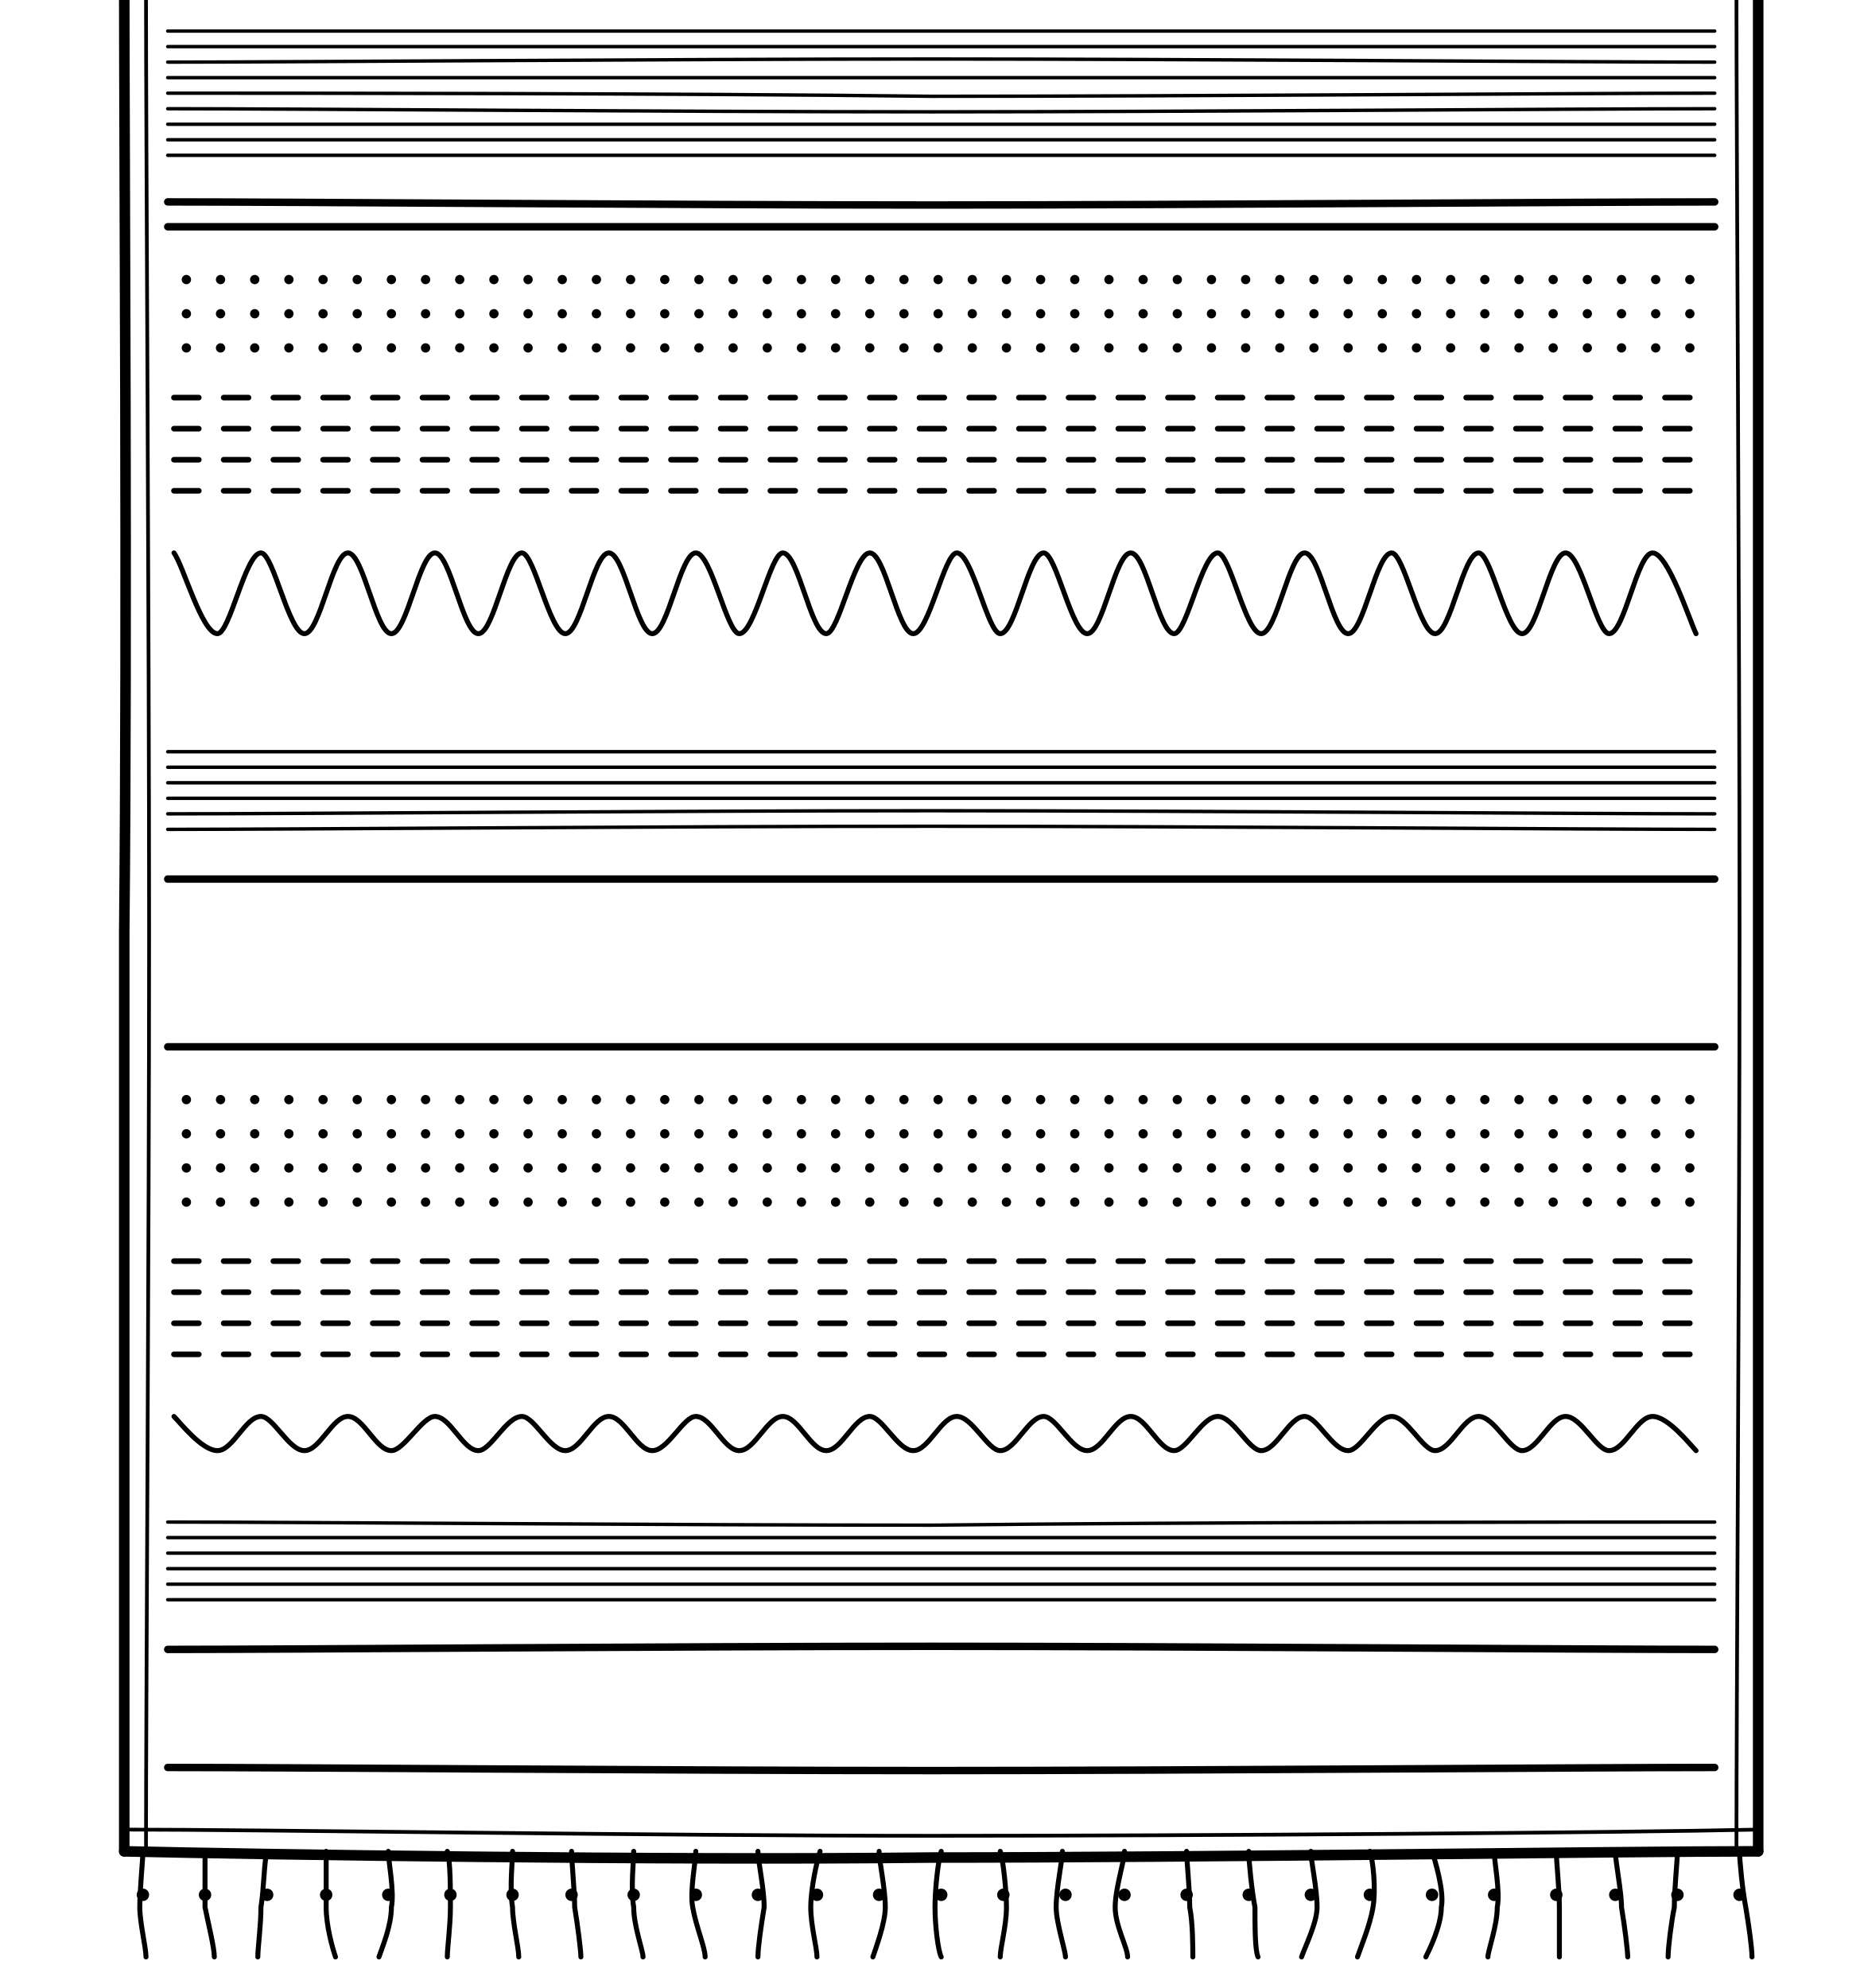
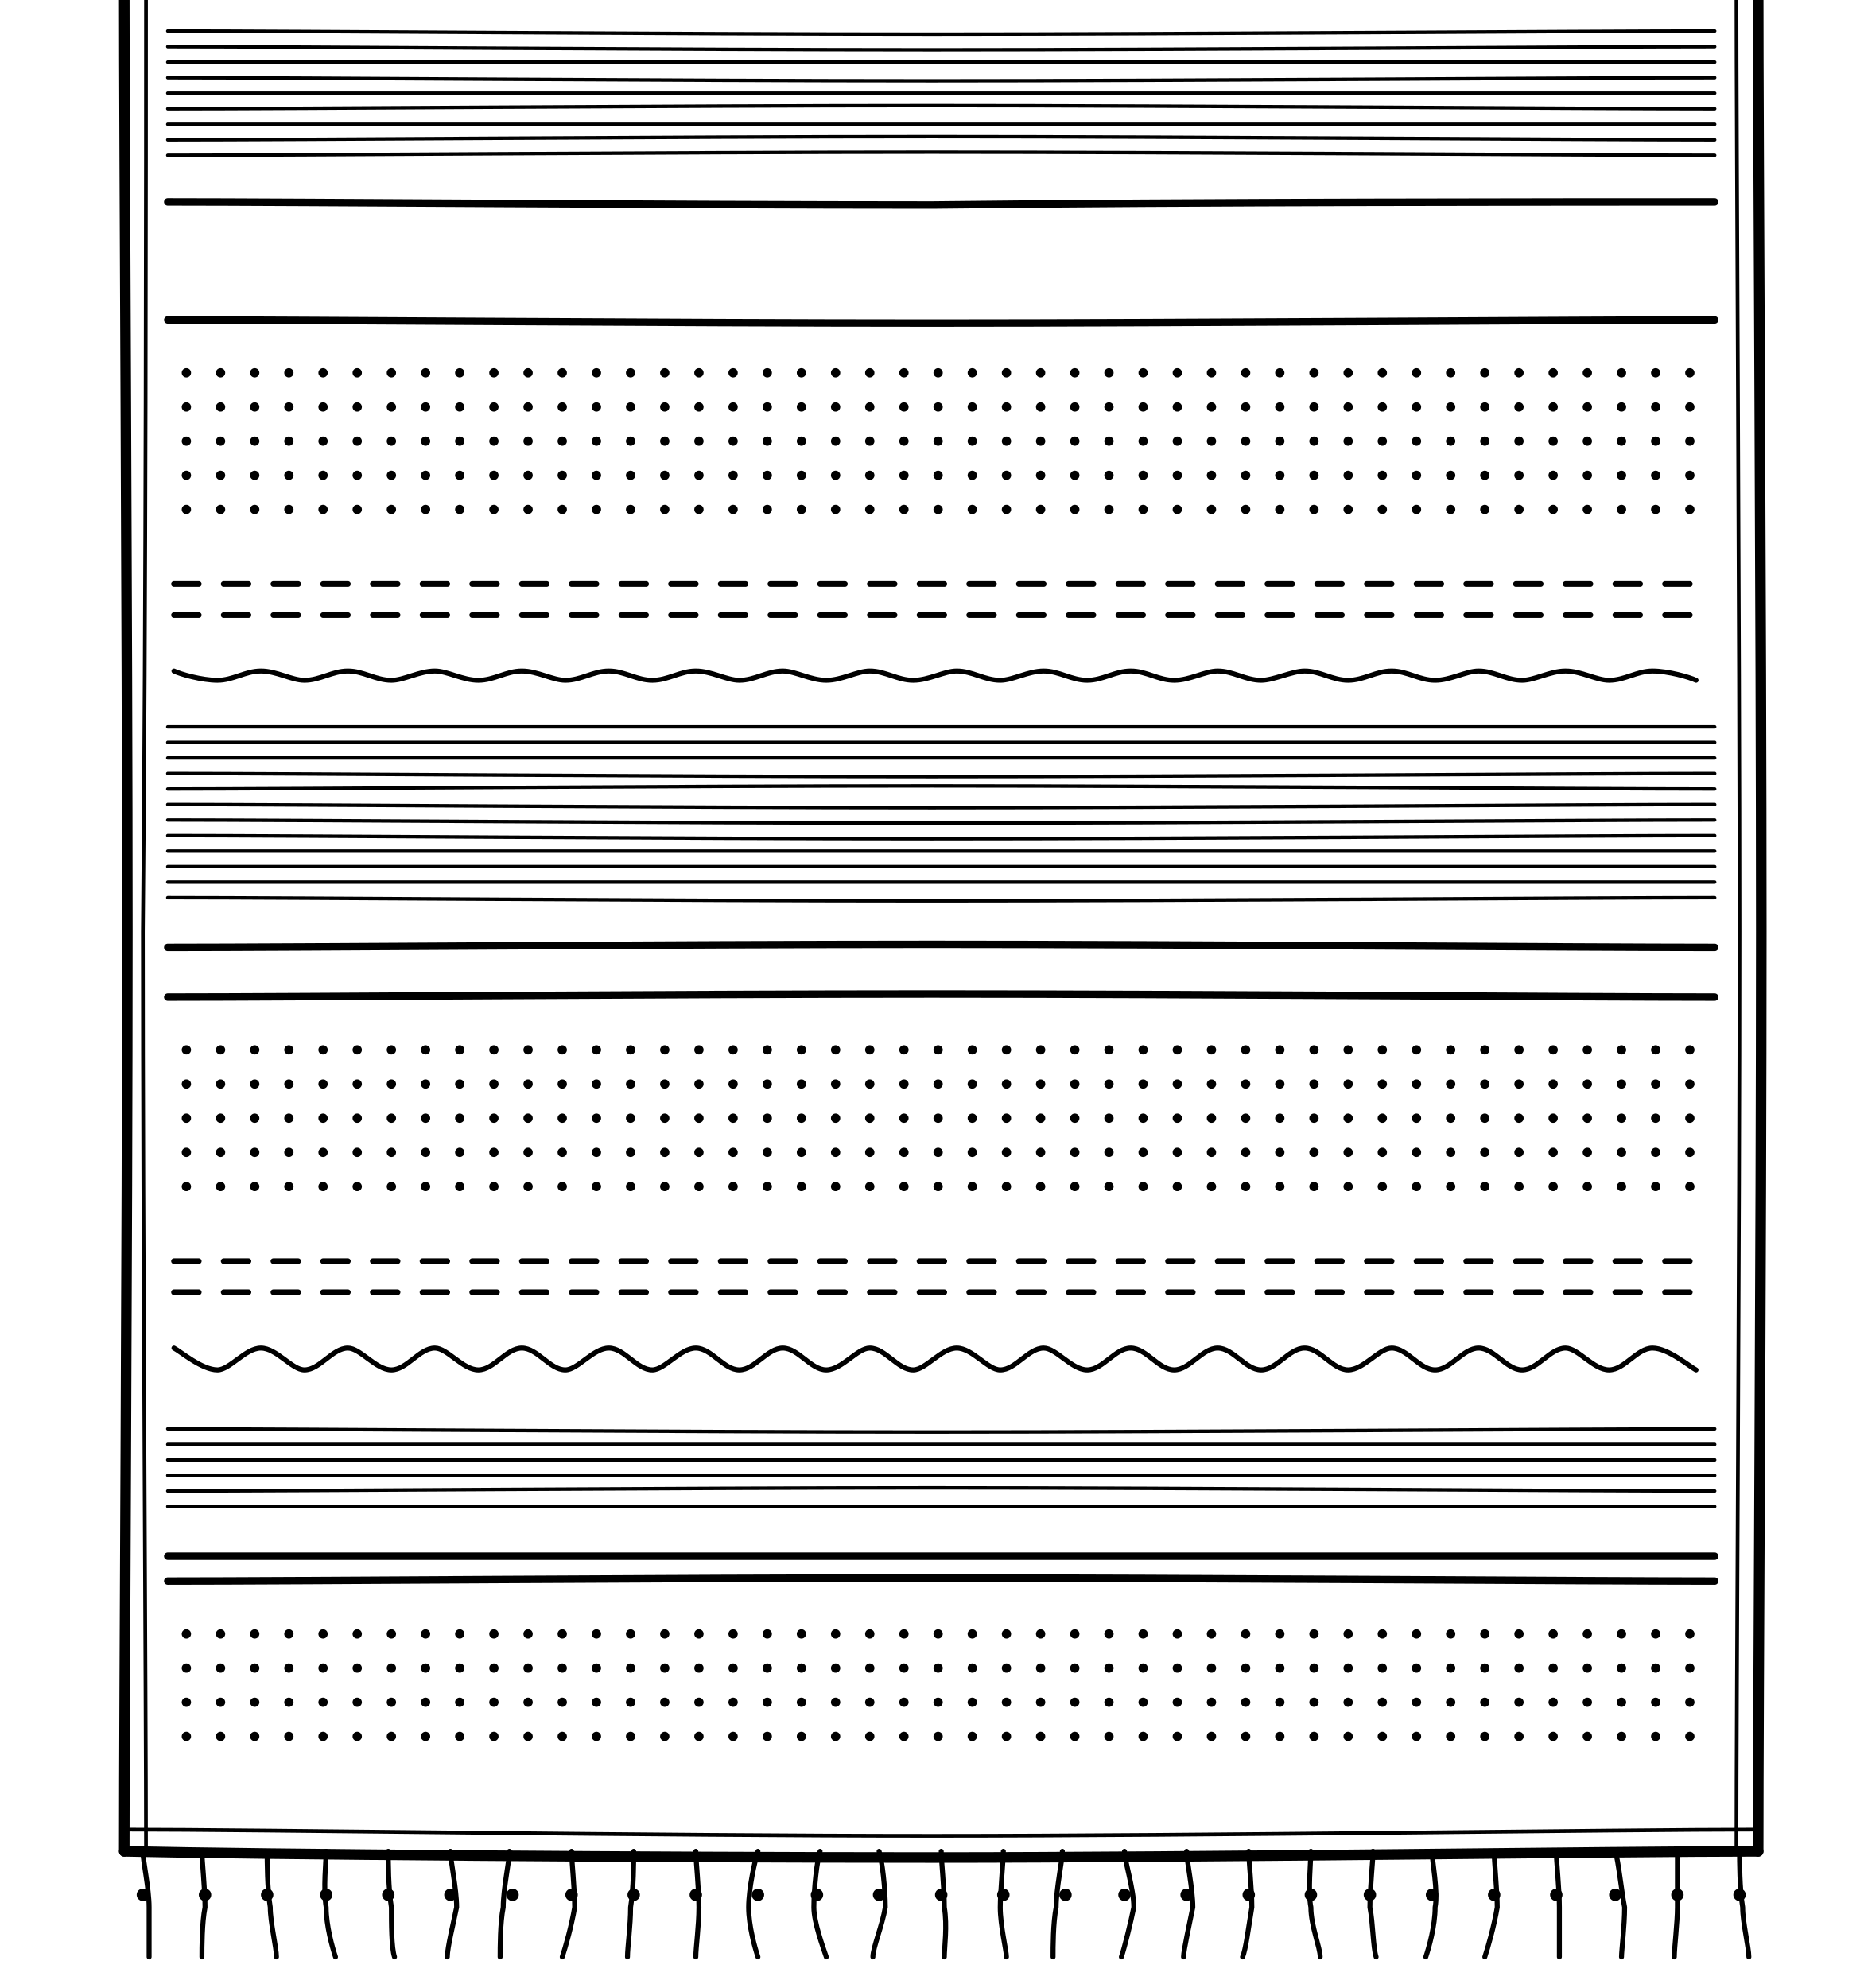
<svg xmlns="http://www.w3.org/2000/svg" viewBox="0 0 600 640" fill="none" stroke="currentColor" stroke-linecap="round" stroke-linejoin="round" aria-hidden="true" focusable="false" preserveAspectRatio="none">
-   <path d="M40 -4C40 47 41 200 40 300C40 400 40 547 40 596" stroke-width="3.4" />
-   <path d="M566 -4C566 47 566 200 566 300C566 401 566 547 566 596" stroke-width="3.4" />
-   <path d="M47 -4C47 46 48 200 48 300C48 400 47 547 47 596" stroke-width="1.2" />
-   <path d="M559 -4C559 47 560 200 560 300C560 400 559 547 559 596" stroke-width="1.2" />
-   <path d="M40 596C83 597 212 599 300 598C387 598 521 596 566 596" stroke-width="3.4" />
-   <path d="M40 589C83 589 212 591 300 591C388 591 522 590 566 589" stroke-width="1.2" />
-   <path d="M54 10C95 10 217 10 300 10C383 10 510 10 552 10" stroke-width="1.1" />
-   <path d="M54 15C95 15 217 15 300 15C383 15 510 15 552 15" stroke-width="1.1" />
-   <path d="M54 20C95 20 217 19 300 19C383 19 510 20 552 20" stroke-width="1.1" />
-   <path d="M54 25C95 25 217 25 300 25C383 25 510 25 552 25" stroke-width="1.1" />
-   <path d="M54 30C95 30 217 30 300 31C383 31 510 30 552 30" stroke-width="1.1" />
-   <path d="M54 35C95 35 217 36 300 36C383 36 510 35 552 35" stroke-width="1.1" />
+   <path d="M40 -4C40 47 41 201 41 300C41 400 40 547 40 596" stroke-width="3.4" />
+   <path d="M566 -4C566 47 567 200 567 300C567 400 566 547 566 596" stroke-width="3.4" />
+   <path d="M47 -4C47 47 47 200 46 300C46 400 47 547 47 596" stroke-width="1.2" />
+   <path d="M559 -4C559 47 560 200 560 300C560 400 559 546 559 596" stroke-width="1.2" />
+   <path d="M40 596C84 597 212 598 300 598C388 598 522 596 566 596" stroke-width="3.4" />
+   <path d="M40 589C83 589 212 591 300 591C388 591 522 589 566 589" stroke-width="1.2" />
+   <path d="M54 10C95 10 217 11 300 11C383 11 510 10 552 10" stroke-width="1.1" />
+   <path d="M54 15C95 15 217 16 300 16C383 16 510 15 552 15" stroke-width="1.1" />
+   <path d="M54 20C95 20 217 20 300 20C383 20 510 20 552 20" stroke-width="1.1" />
+   <path d="M54 25C95 25 217 26 300 26C383 26 510 25 552 25" stroke-width="1.1" />
+   <path d="M54 30C95 30 217 30 300 30C383 30 510 30 552 30" stroke-width="1.1" />
+   <path d="M54 35C95 35 217 34 300 34C383 34 510 35 552 35" stroke-width="1.1" />
  <path d="M54 40C95 40 217 40 300 40C383 40 510 40 552 40" stroke-width="1.1" />
-   <path d="M54 45C95 45 217 45 300 45C383 45 510 45 552 45" stroke-width="1.1" />
-   <path d="M54 50C95 50 217 50 300 50C383 50 510 50 552 50" stroke-width="1.1" />
-   <path d="M54 65C95 65 217 66 300 66C383 66 510 65 552 65" stroke-width="2.4" />
-   <path d="M54 73C95 73 217 73 300 73C383 73 510 73 552 73" stroke-width="2.4" />
-   <path d="M60 90h0M71 90h0M82 90h0M93 90h0M104 90h0M115 90h0M126 90h0M137 90h0M148 90h0M159 90h0M170 90h0M181 90h0M192 90h0M203 90h0M214 90h0M225 90h0M236 90h0M247 90h0M258 90h0M269 90h0M280 90h0M291 90h0M302 90h0M313 90h0M324 90h0M335 90h0M346 90h0M357 90h0M368 90h0M379 90h0M390 90h0M401 90h0M412 90h0M423 90h0M434 90h0M445 90h0M456 90h0M467 90h0M478 90h0M489 90h0M500 90h0M511 90h0M522 90h0M533 90h0M544 90h0" stroke-width="3" />
-   <path d="M60 101h0M71 101h0M82 101h0M93 101h0M104 101h0M115 101h0M126 101h0M137 101h0M148 101h0M159 101h0M170 101h0M181 101h0M192 101h0M203 101h0M214 101h0M225 101h0M236 101h0M247 101h0M258 101h0M269 101h0M280 101h0M291 101h0M302 101h0M313 101h0M324 101h0M335 101h0M346 101h0M357 101h0M368 101h0M379 101h0M390 101h0M401 101h0M412 101h0M423 101h0M434 101h0M445 101h0M456 101h0M467 101h0M478 101h0M489 101h0M500 101h0M511 101h0M522 101h0M533 101h0M544 101h0" stroke-width="3" />
-   <path d="M60 112h0M71 112h0M82 112h0M93 112h0M104 112h0M115 112h0M126 112h0M137 112h0M148 112h0M159 112h0M170 112h0M181 112h0M192 112h0M203 112h0M214 112h0M225 112h0M236 112h0M247 112h0M258 112h0M269 112h0M280 112h0M291 112h0M302 112h0M313 112h0M324 112h0M335 112h0M346 112h0M357 112h0M368 112h0M379 112h0M390 112h0M401 112h0M412 112h0M423 112h0M434 112h0M445 112h0M456 112h0M467 112h0M478 112h0M489 112h0M500 112h0M511 112h0M522 112h0M533 112h0M544 112h0" stroke-width="3" />
-   <path d="M56 128h8M72 128h8M88 128h8M104 128h8M120 128h8M136 128h8M152 128h8M168 128h8M184 128h8M200 128h8M216 128h8M232 128h8M248 128h8M264 128h8M280 128h8M296 128h8M312 128h8M328 128h8M344 128h8M360 128h8M376 128h8M392 128h8M408 128h8M424 128h8M440 128h8M456 128h8M472 128h8M488 128h8M504 128h8M520 128h8M536 128h8" stroke-width="1.8" />
-   <path d="M56 138h8M72 138h8M88 138h8M104 138h8M120 138h8M136 138h8M152 138h8M168 138h8M184 138h8M200 138h8M216 138h8M232 138h8M248 138h8M264 138h8M280 138h8M296 138h8M312 138h8M328 138h8M344 138h8M360 138h8M376 138h8M392 138h8M408 138h8M424 138h8M440 138h8M456 138h8M472 138h8M488 138h8M504 138h8M520 138h8M536 138h8" stroke-width="1.8" />
-   <path d="M56 148h8M72 148h8M88 148h8M104 148h8M120 148h8M136 148h8M152 148h8M168 148h8M184 148h8M200 148h8M216 148h8M232 148h8M248 148h8M264 148h8M280 148h8M296 148h8M312 148h8M328 148h8M344 148h8M360 148h8M376 148h8M392 148h8M408 148h8M424 148h8M440 148h8M456 148h8M472 148h8M488 148h8M504 148h8M520 148h8M536 148h8" stroke-width="1.8" />
-   <path d="M56 158h8M72 158h8M88 158h8M104 158h8M120 158h8M136 158h8M152 158h8M168 158h8M184 158h8M200 158h8M216 158h8M232 158h8M248 158h8M264 158h8M280 158h8M296 158h8M312 158h8M328 158h8M344 158h8M360 158h8M376 158h8M392 158h8M408 158h8M424 158h8M440 158h8M456 158h8M472 158h8M488 158h8M504 158h8M520 158h8M536 158h8" stroke-width="1.8" />
-   <path d="M56 178C59 182 65 204 70 204C74 204 79 178 84 178C88 178 93 204 98 204C103 204 107 178 112 178C117 178 121 204 126 204C131 204 135 178 140 178C145 178 149 204 154 204C159 204 163 178 168 178C172 178 177 204 182 204C187 204 191 178 196 178C201 178 205 204 210 204C215 204 219 178 224 178C229 178 234 204 238 204C243 204 248 178 252 178C257 178 261 204 266 204C270 204 275 178 280 178C285 178 289 204 294 204C299 204 304 178 308 178C313 178 318 204 322 204C327 204 331 178 336 178C340 178 345 204 350 204C355 204 359 178 364 178C369 178 373 204 378 204C382 204 387 178 392 178C396 178 401 204 406 204C411 204 415 178 420 178C425 178 429 204 434 204C439 204 443 178 448 178C452 178 457 204 462 204C467 204 471 178 476 178C480 178 485 204 490 204C495 204 499 178 504 178C509 178 514 204 518 204C523 204 527 178 532 178C537 178 544 200 546 204" stroke-width="1.6" />
-   <path d="M54 242C95 242 217 242 300 242C383 242 510 242 552 242" stroke-width="1.1" />
-   <path d="M54 247C95 247 217 247 300 247C383 247 510 247 552 247" stroke-width="1.1" />
-   <path d="M54 252C95 252 217 252 300 252C383 252 510 252 552 252" stroke-width="1.1" />
-   <path d="M54 257C95 257 217 257 300 257C383 257 510 257 552 257" stroke-width="1.1" />
-   <path d="M54 262C95 262 217 261 300 261C383 261 510 262 552 262" stroke-width="1.1" />
-   <path d="M54 267C95 267 217 266 300 266C383 266 510 267 552 267" stroke-width="1.1" />
-   <path d="M54 283C95 283 217 283 300 283C383 283 510 283 552 283" stroke-width="2.4" />
-   <path d="M54 337C95 337 217 337 300 337C383 337 510 337 552 337" stroke-width="2.4" />
-   <path d="M60 354h0M71 354h0M82 354h0M93 354h0M104 354h0M115 354h0M126 354h0M137 354h0M148 354h0M159 354h0M170 354h0M181 354h0M192 354h0M203 354h0M214 354h0M225 354h0M236 354h0M247 354h0M258 354h0M269 354h0M280 354h0M291 354h0M302 354h0M313 354h0M324 354h0M335 354h0M346 354h0M357 354h0M368 354h0M379 354h0M390 354h0M401 354h0M412 354h0M423 354h0M434 354h0M445 354h0M456 354h0M467 354h0M478 354h0M489 354h0M500 354h0M511 354h0M522 354h0M533 354h0M544 354h0" stroke-width="3" />
-   <path d="M60 365h0M71 365h0M82 365h0M93 365h0M104 365h0M115 365h0M126 365h0M137 365h0M148 365h0M159 365h0M170 365h0M181 365h0M192 365h0M203 365h0M214 365h0M225 365h0M236 365h0M247 365h0M258 365h0M269 365h0M280 365h0M291 365h0M302 365h0M313 365h0M324 365h0M335 365h0M346 365h0M357 365h0M368 365h0M379 365h0M390 365h0M401 365h0M412 365h0M423 365h0M434 365h0M445 365h0M456 365h0M467 365h0M478 365h0M489 365h0M500 365h0M511 365h0M522 365h0M533 365h0M544 365h0" stroke-width="3" />
-   <path d="M60 376h0M71 376h0M82 376h0M93 376h0M104 376h0M115 376h0M126 376h0M137 376h0M148 376h0M159 376h0M170 376h0M181 376h0M192 376h0M203 376h0M214 376h0M225 376h0M236 376h0M247 376h0M258 376h0M269 376h0M280 376h0M291 376h0M302 376h0M313 376h0M324 376h0M335 376h0M346 376h0M357 376h0M368 376h0M379 376h0M390 376h0M401 376h0M412 376h0M423 376h0M434 376h0M445 376h0M456 376h0M467 376h0M478 376h0M489 376h0M500 376h0M511 376h0M522 376h0M533 376h0M544 376h0" stroke-width="3" />
-   <path d="M60 387h0M71 387h0M82 387h0M93 387h0M104 387h0M115 387h0M126 387h0M137 387h0M148 387h0M159 387h0M170 387h0M181 387h0M192 387h0M203 387h0M214 387h0M225 387h0M236 387h0M247 387h0M258 387h0M269 387h0M280 387h0M291 387h0M302 387h0M313 387h0M324 387h0M335 387h0M346 387h0M357 387h0M368 387h0M379 387h0M390 387h0M401 387h0M412 387h0M423 387h0M434 387h0M445 387h0M456 387h0M467 387h0M478 387h0M489 387h0M500 387h0M511 387h0M522 387h0M533 387h0M544 387h0" stroke-width="3" />
+   <path d="M54 45C95 45 217 44 300 44C383 44 510 45 552 45" stroke-width="1.1" />
+   <path d="M54 50C95 50 217 49 300 49C383 49 510 50 552 50" stroke-width="1.1" />
+   <path d="M54 65C95 65 217 66 300 66C383 65 510 65 552 65" stroke-width="2.4" />
+   <path d="M54 103C95 103 217 104 300 104C383 104 510 103 552 103" stroke-width="2.4" />
+   <path d="M60 120h0M71 120h0M82 120h0M93 120h0M104 120h0M115 120h0M126 120h0M137 120h0M148 120h0M159 120h0M170 120h0M181 120h0M192 120h0M203 120h0M214 120h0M225 120h0M236 120h0M247 120h0M258 120h0M269 120h0M280 120h0M291 120h0M302 120h0M313 120h0M324 120h0M335 120h0M346 120h0M357 120h0M368 120h0M379 120h0M390 120h0M401 120h0M412 120h0M423 120h0M434 120h0M445 120h0M456 120h0M467 120h0M478 120h0M489 120h0M500 120h0M511 120h0M522 120h0M533 120h0M544 120h0" stroke-width="3" />
+   <path d="M60 131h0M71 131h0M82 131h0M93 131h0M104 131h0M115 131h0M126 131h0M137 131h0M148 131h0M159 131h0M170 131h0M181 131h0M192 131h0M203 131h0M214 131h0M225 131h0M236 131h0M247 131h0M258 131h0M269 131h0M280 131h0M291 131h0M302 131h0M313 131h0M324 131h0M335 131h0M346 131h0M357 131h0M368 131h0M379 131h0M390 131h0M401 131h0M412 131h0M423 131h0M434 131h0M445 131h0M456 131h0M467 131h0M478 131h0M489 131h0M500 131h0M511 131h0M522 131h0M533 131h0M544 131h0" stroke-width="3" />
+   <path d="M60 142h0M71 142h0M82 142h0M93 142h0M104 142h0M115 142h0M126 142h0M137 142h0M148 142h0M159 142h0M170 142h0M181 142h0M192 142h0M203 142h0M214 142h0M225 142h0M236 142h0M247 142h0M258 142h0M269 142h0M280 142h0M291 142h0M302 142h0M313 142h0M324 142h0M335 142h0M346 142h0M357 142h0M368 142h0M379 142h0M390 142h0M401 142h0M412 142h0M423 142h0M434 142h0M445 142h0M456 142h0M467 142h0M478 142h0M489 142h0M500 142h0M511 142h0M522 142h0M533 142h0M544 142h0" stroke-width="3" />
+   <path d="M60 153h0M71 153h0M82 153h0M93 153h0M104 153h0M115 153h0M126 153h0M137 153h0M148 153h0M159 153h0M170 153h0M181 153h0M192 153h0M203 153h0M214 153h0M225 153h0M236 153h0M247 153h0M258 153h0M269 153h0M280 153h0M291 153h0M302 153h0M313 153h0M324 153h0M335 153h0M346 153h0M357 153h0M368 153h0M379 153h0M390 153h0M401 153h0M412 153h0M423 153h0M434 153h0M445 153h0M456 153h0M467 153h0M478 153h0M489 153h0M500 153h0M511 153h0M522 153h0M533 153h0M544 153h0" stroke-width="3" />
+   <path d="M60 164h0M71 164h0M82 164h0M93 164h0M104 164h0M115 164h0M126 164h0M137 164h0M148 164h0M159 164h0M170 164h0M181 164h0M192 164h0M203 164h0M214 164h0M225 164h0M236 164h0M247 164h0M258 164h0M269 164h0M280 164h0M291 164h0M302 164h0M313 164h0M324 164h0M335 164h0M346 164h0M357 164h0M368 164h0M379 164h0M390 164h0M401 164h0M412 164h0M423 164h0M434 164h0M445 164h0M456 164h0M467 164h0M478 164h0M489 164h0M500 164h0M511 164h0M522 164h0M533 164h0M544 164h0" stroke-width="3" />
+   <path d="M56 188h8M72 188h8M88 188h8M104 188h8M120 188h8M136 188h8M152 188h8M168 188h8M184 188h8M200 188h8M216 188h8M232 188h8M248 188h8M264 188h8M280 188h8M296 188h8M312 188h8M328 188h8M344 188h8M360 188h8M376 188h8M392 188h8M408 188h8M424 188h8M440 188h8M456 188h8M472 188h8M488 188h8M504 188h8M520 188h8M536 188h8" stroke-width="1.8" />
+   <path d="M56 198h8M72 198h8M88 198h8M104 198h8M120 198h8M136 198h8M152 198h8M168 198h8M184 198h8M200 198h8M216 198h8M232 198h8M248 198h8M264 198h8M280 198h8M296 198h8M312 198h8M328 198h8M344 198h8M360 198h8M376 198h8M392 198h8M408 198h8M424 198h8M440 198h8M456 198h8M472 198h8M488 198h8M504 198h8M520 198h8M536 198h8" stroke-width="1.8" />
+   <path d="M56 216C58 217 65 219 70 219C75 219 79 216 84 216C89 216 94 219 98 219C103 219 107 216 112 216C117 216 121 219 126 219C130 219 135 216 140 216C144 216 149 219 154 219C159 219 163 216 168 216C173 216 178 219 182 219C187 219 191 216 196 216C201 216 205 219 210 219C215 219 219 216 224 216C229 216 234 219 238 219C243 219 247 216 252 216C256 216 261 219 266 219C271 219 276 216 280 216C285 216 289 219 294 219C299 219 304 216 308 216C313 216 317 219 322 219C326 219 331 216 336 216C341 216 345 219 350 219C355 219 359 216 364 216C369 216 373 219 378 219C383 219 388 216 392 216C397 216 401 219 406 219C410 219 416 216 420 216C425 216 429 219 434 219C439 219 443 216 448 216C453 216 457 219 462 219C467 219 472 216 476 216C481 216 485 219 490 219C494 219 499 216 504 216C509 216 514 219 518 219C523 219 527 216 532 216C537 216 544 218 546 219" stroke-width="1.6" />
+   <path d="M54 234C95 234 217 234 300 234C383 234 510 234 552 234" stroke-width="1.1" />
+   <path d="M54 239C95 239 217 239 300 239C383 239 510 239 552 239" stroke-width="1.1" />
+   <path d="M54 244C95 244 217 244 300 244C383 244 510 244 552 244" stroke-width="1.1" />
+   <path d="M54 249C95 249 217 250 300 250C383 250 510 249 552 249" stroke-width="1.1" />
+   <path d="M54 254C95 254 217 253 300 253C383 253 510 254 552 254" stroke-width="1.1" />
+   <path d="M54 259C95 259 217 260 300 260C383 260 510 259 552 259" stroke-width="1.1" />
+   <path d="M54 264C95 264 217 265 300 265C383 265 510 264 552 264" stroke-width="1.1" />
+   <path d="M54 269C95 269 217 270 300 270C383 270 510 269 552 269" stroke-width="1.1" />
+   <path d="M54 274C95 274 217 274 300 274C383 274 510 274 552 274" stroke-width="1.1" />
+   <path d="M54 279C95 279 217 279 300 279C383 279 510 279 552 279" stroke-width="1.1" />
+   <path d="M54 284C95 284 217 284 300 284C383 284 510 284 552 284" stroke-width="1.1" />
+   <path d="M54 289C95 289 217 290 300 290C383 290 510 289 552 289" stroke-width="1.1" />
+   <path d="M54 305C95 305 217 304 300 304C383 304 510 305 552 305" stroke-width="2.4" />
+   <path d="M54 321C95 321 217 320 300 320C383 320 510 321 552 321" stroke-width="2.4" />
+   <path d="M60 338h0M71 338h0M82 338h0M93 338h0M104 338h0M115 338h0M126 338h0M137 338h0M148 338h0M159 338h0M170 338h0M181 338h0M192 338h0M203 338h0M214 338h0M225 338h0M236 338h0M247 338h0M258 338h0M269 338h0M280 338h0M291 338h0M302 338h0M313 338h0M324 338h0M335 338h0M346 338h0M357 338h0M368 338h0M379 338h0M390 338h0M401 338h0M412 338h0M423 338h0M434 338h0M445 338h0M456 338h0M467 338h0M478 338h0M489 338h0M500 338h0M511 338h0M522 338h0M533 338h0M544 338h0" stroke-width="3" />
+   <path d="M60 349h0M71 349h0M82 349h0M93 349h0M104 349h0M115 349h0M126 349h0M137 349h0M148 349h0M159 349h0M170 349h0M181 349h0M192 349h0M203 349h0M214 349h0M225 349h0M236 349h0M247 349h0M258 349h0M269 349h0M280 349h0M291 349h0M302 349h0M313 349h0M324 349h0M335 349h0M346 349h0M357 349h0M368 349h0M379 349h0M390 349h0M401 349h0M412 349h0M423 349h0M434 349h0M445 349h0M456 349h0M467 349h0M478 349h0M489 349h0M500 349h0M511 349h0M522 349h0M533 349h0M544 349h0" stroke-width="3" />
+   <path d="M60 360h0M71 360h0M82 360h0M93 360h0M104 360h0M115 360h0M126 360h0M137 360h0M148 360h0M159 360h0M170 360h0M181 360h0M192 360h0M203 360h0M214 360h0M225 360h0M236 360h0M247 360h0M258 360h0M269 360h0M280 360h0M291 360h0M302 360h0M313 360h0M324 360h0M335 360h0M346 360h0M357 360h0M368 360h0M379 360h0M390 360h0M401 360h0M412 360h0M423 360h0M434 360h0M445 360h0M456 360h0M467 360h0M478 360h0M489 360h0M500 360h0M511 360h0M522 360h0M533 360h0M544 360h0" stroke-width="3" />
+   <path d="M60 371h0M71 371h0M82 371h0M93 371h0M104 371h0M115 371h0M126 371h0M137 371h0M148 371h0M159 371h0M170 371h0M181 371h0M192 371h0M203 371h0M214 371h0M225 371h0M236 371h0M247 371h0M258 371h0M269 371h0M280 371h0M291 371h0M302 371h0M313 371h0M324 371h0M335 371h0M346 371h0M357 371h0M368 371h0M379 371h0M390 371h0M401 371h0M412 371h0M423 371h0M434 371h0M445 371h0M456 371h0M467 371h0M478 371h0M489 371h0M500 371h0M511 371h0M522 371h0M533 371h0M544 371h0" stroke-width="3" />
+   <path d="M60 382h0M71 382h0M82 382h0M93 382h0M104 382h0M115 382h0M126 382h0M137 382h0M148 382h0M159 382h0M170 382h0M181 382h0M192 382h0M203 382h0M214 382h0M225 382h0M236 382h0M247 382h0M258 382h0M269 382h0M280 382h0M291 382h0M302 382h0M313 382h0M324 382h0M335 382h0M346 382h0M357 382h0M368 382h0M379 382h0M390 382h0M401 382h0M412 382h0M423 382h0M434 382h0M445 382h0M456 382h0M467 382h0M478 382h0M489 382h0M500 382h0M511 382h0M522 382h0M533 382h0M544 382h0" stroke-width="3" />
  <path d="M56 406h8M72 406h8M88 406h8M104 406h8M120 406h8M136 406h8M152 406h8M168 406h8M184 406h8M200 406h8M216 406h8M232 406h8M248 406h8M264 406h8M280 406h8M296 406h8M312 406h8M328 406h8M344 406h8M360 406h8M376 406h8M392 406h8M408 406h8M424 406h8M440 406h8M456 406h8M472 406h8M488 406h8M504 406h8M520 406h8M536 406h8" stroke-width="1.8" />
  <path d="M56 416h8M72 416h8M88 416h8M104 416h8M120 416h8M136 416h8M152 416h8M168 416h8M184 416h8M200 416h8M216 416h8M232 416h8M248 416h8M264 416h8M280 416h8M296 416h8M312 416h8M328 416h8M344 416h8M360 416h8M376 416h8M392 416h8M408 416h8M424 416h8M440 416h8M456 416h8M472 416h8M488 416h8M504 416h8M520 416h8M536 416h8" stroke-width="1.8" />
-   <path d="M56 426h8M72 426h8M88 426h8M104 426h8M120 426h8M136 426h8M152 426h8M168 426h8M184 426h8M200 426h8M216 426h8M232 426h8M248 426h8M264 426h8M280 426h8M296 426h8M312 426h8M328 426h8M344 426h8M360 426h8M376 426h8M392 426h8M408 426h8M424 426h8M440 426h8M456 426h8M472 426h8M488 426h8M504 426h8M520 426h8M536 426h8" stroke-width="1.8" />
-   <path d="M56 436h8M72 436h8M88 436h8M104 436h8M120 436h8M136 436h8M152 436h8M168 436h8M184 436h8M200 436h8M216 436h8M232 436h8M248 436h8M264 436h8M280 436h8M296 436h8M312 436h8M328 436h8M344 436h8M360 436h8M376 436h8M392 436h8M408 436h8M424 436h8M440 436h8M456 436h8M472 436h8M488 436h8M504 436h8M520 436h8M536 436h8" stroke-width="1.8" />
-   <path d="M56 456C58 458 65 467 70 467C75 467 79 456 84 456C88 456 93 467 98 467C103 467 107 456 112 456C117 456 121 467 126 467C130 467 136 456 140 456C145 456 149 467 154 467C158 467 163 456 168 456C172 456 177 467 182 467C187 467 191 456 196 456C201 456 205 467 210 467C215 467 220 456 224 456C229 456 233 467 238 467C243 467 247 456 252 456C257 456 261 467 266 467C271 467 275 456 280 456C284 456 289 467 294 467C299 467 303 456 308 456C313 456 318 467 322 467C327 467 331 456 336 456C340 456 345 467 350 467C355 467 359 456 364 456C369 456 373 467 378 467C382 467 387 456 392 456C397 456 402 467 406 467C411 467 415 456 420 456C424 456 429 467 434 467C438 467 443 456 448 456C453 456 458 467 462 467C467 467 471 456 476 456C481 456 486 467 490 467C495 467 499 456 504 456C509 456 514 467 518 467C523 467 527 456 532 456C537 456 544 465 546 467" stroke-width="1.6" />
-   <path d="M54 490C95 490 217 491 300 491C383 490 510 490 552 490" stroke-width="1.1" />
-   <path d="M54 495C95 495 217 495 300 495C383 495 510 495 552 495" stroke-width="1.1" />
-   <path d="M54 500C95 500 217 500 300 500C383 500 510 500 552 500" stroke-width="1.1" />
-   <path d="M54 505C95 505 217 505 300 505C383 505 510 505 552 505" stroke-width="1.1" />
-   <path d="M54 510C95 510 217 510 300 510C383 510 510 510 552 510" stroke-width="1.1" />
-   <path d="M54 515C95 515 217 515 300 515C383 515 510 515 552 515" stroke-width="1.1" />
-   <path d="M54 531C95 531 217 530 300 530C383 530 510 531 552 531" stroke-width="2.4" />
-   <path d="M54 569C95 569 217 570 300 570C383 570 510 569 552 569" stroke-width="2.4" />
-   <path d="M46 596C46 599 45 608 45 614C45 619 47 627 47 630" stroke-width="1.6" />
+   <path d="M56 434C58 435 65 441 70 441C74 441 79 434 84 434C89 434 94 441 98 441C103 441 107 434 112 434C116 434 121 441 126 441C131 441 135 434 140 434C144 434 149 441 154 441C159 441 163 434 168 434C173 434 177 441 182 441C186 441 191 434 196 434C201 434 205 441 210 441C214 441 219 434 224 434C229 434 233 441 238 441C243 441 247 434 252 434C257 434 261 441 266 441C271 441 276 434 280 434C285 434 289 441 294 441C298 441 303 434 308 434C313 434 318 441 322 441C327 441 331 434 336 434C340 434 345 441 350 441C355 441 359 434 364 434C369 434 373 441 378 441C383 441 387 434 392 434C397 434 401 441 406 441C411 441 415 434 420 434C425 434 429 441 434 441C439 441 444 434 448 434C453 434 457 441 462 441C467 441 471 434 476 434C481 434 485 441 490 441C495 441 499 434 504 434C508 434 513 441 518 441C523 441 527 434 532 434C537 434 544 440 546 441" stroke-width="1.6" />
+   <path d="M54 460C95 460 217 461 300 461C383 461 510 460 552 460" stroke-width="1.1" />
+   <path d="M54 465C95 465 217 465 300 465C383 465 510 465 552 465" stroke-width="1.1" />
+   <path d="M54 470C95 470 217 470 300 470C383 470 510 470 552 470" stroke-width="1.1" />
+   <path d="M54 475C95 475 217 475 300 475C383 475 510 475 552 475" stroke-width="1.1" />
+   <path d="M54 480C95 480 217 479 300 479C383 479 510 480 552 480" stroke-width="1.1" />
+   <path d="M54 485C95 485 217 485 300 485C383 485 510 485 552 485" stroke-width="1.1" />
+   <path d="M54 501C95 501 217 501 300 501C383 501 510 501 552 501" stroke-width="2.4" />
+   <path d="M54 509C95 509 217 508 300 508C383 508 510 509 552 509" stroke-width="2.4" />
+   <path d="M60 526h0M71 526h0M82 526h0M93 526h0M104 526h0M115 526h0M126 526h0M137 526h0M148 526h0M159 526h0M170 526h0M181 526h0M192 526h0M203 526h0M214 526h0M225 526h0M236 526h0M247 526h0M258 526h0M269 526h0M280 526h0M291 526h0M302 526h0M313 526h0M324 526h0M335 526h0M346 526h0M357 526h0M368 526h0M379 526h0M390 526h0M401 526h0M412 526h0M423 526h0M434 526h0M445 526h0M456 526h0M467 526h0M478 526h0M489 526h0M500 526h0M511 526h0M522 526h0M533 526h0M544 526h0" stroke-width="3" />
+   <path d="M60 537h0M71 537h0M82 537h0M93 537h0M104 537h0M115 537h0M126 537h0M137 537h0M148 537h0M159 537h0M170 537h0M181 537h0M192 537h0M203 537h0M214 537h0M225 537h0M236 537h0M247 537h0M258 537h0M269 537h0M280 537h0M291 537h0M302 537h0M313 537h0M324 537h0M335 537h0M346 537h0M357 537h0M368 537h0M379 537h0M390 537h0M401 537h0M412 537h0M423 537h0M434 537h0M445 537h0M456 537h0M467 537h0M478 537h0M489 537h0M500 537h0M511 537h0M522 537h0M533 537h0M544 537h0" stroke-width="3" />
+   <path d="M60 548h0M71 548h0M82 548h0M93 548h0M104 548h0M115 548h0M126 548h0M137 548h0M148 548h0M159 548h0M170 548h0M181 548h0M192 548h0M203 548h0M214 548h0M225 548h0M236 548h0M247 548h0M258 548h0M269 548h0M280 548h0M291 548h0M302 548h0M313 548h0M324 548h0M335 548h0M346 548h0M357 548h0M368 548h0M379 548h0M390 548h0M401 548h0M412 548h0M423 548h0M434 548h0M445 548h0M456 548h0M467 548h0M478 548h0M489 548h0M500 548h0M511 548h0M522 548h0M533 548h0M544 548h0" stroke-width="3" />
+   <path d="M60 559h0M71 559h0M82 559h0M93 559h0M104 559h0M115 559h0M126 559h0M137 559h0M148 559h0M159 559h0M170 559h0M181 559h0M192 559h0M203 559h0M214 559h0M225 559h0M236 559h0M247 559h0M258 559h0M269 559h0M280 559h0M291 559h0M302 559h0M313 559h0M324 559h0M335 559h0M346 559h0M357 559h0M368 559h0M379 559h0M390 559h0M401 559h0M412 559h0M423 559h0M434 559h0M445 559h0M456 559h0M467 559h0M478 559h0M489 559h0M500 559h0M511 559h0M522 559h0M533 559h0M544 559h0" stroke-width="3" />
+   <path d="M46 596C46 599 48 608 48 614C48 619 48 628 48 630" stroke-width="1.6" />
  <path d="M46 610h0" stroke-width="4" />
-   <path d="M66 596C66 599 66 608 66 614C67 619 69 627 69 630" stroke-width="1.6" />
+   <path d="M65 596C65 599 66 608 66 614C65 619 65 627 65 630" stroke-width="1.6" />
  <path d="M66 610h0" stroke-width="4" />
-   <path d="M86 596C85 599 85 608 84 614C84 620 83 627 83 630" stroke-width="1.6" />
+   <path d="M86 596C86 599 86 608 87 614C87 619 89 627 89 630" stroke-width="1.6" />
  <path d="M86 610h0" stroke-width="4" />
-   <path d="M105 596C105 599 105 608 105 614C105 620 107 627 108 630" stroke-width="1.6" />
+   <path d="M105 596C105 599 104 608 105 614C105 620 107 627 108 630" stroke-width="1.6" />
  <path d="M105 610h0" stroke-width="4" />
-   <path d="M125 596C125 599 127 609 126 614C126 620 123 627 122 630" stroke-width="1.6" />
+   <path d="M125 596C125 599 125 608 126 614C126 619 126 627 127 630" stroke-width="1.6" />
  <path d="M125 610h0" stroke-width="4" />
-   <path d="M144 596C145 599 145 608 145 614C145 620 144 627 144 630" stroke-width="1.6" />
+   <path d="M145 596C145 599 147 608 147 614C146 619 144 627 144 630" stroke-width="1.6" />
  <path d="M145 610h0" stroke-width="4" />
-   <path d="M165 596C165 599 164 608 165 614C165 619 167 627 167 630" stroke-width="1.6" />
+   <path d="M164 596C164 599 162 608 162 614C161 619 161 627 161 630" stroke-width="1.6" />
  <path d="M165 610h0" stroke-width="4" />
-   <path d="M184 596C184 599 185 609 185 614C186 620 187 628 187 630" stroke-width="1.6" />
+   <path d="M184 596C184 599 185 608 185 614C184 620 182 627 181 630" stroke-width="1.6" />
  <path d="M184 610h0" stroke-width="4" />
-   <path d="M204 596C204 599 203 608 204 614C204 620 207 628 207 630" stroke-width="1.6" />
+   <path d="M204 596C204 599 204 608 203 614C203 620 202 627 202 630" stroke-width="1.6" />
  <path d="M204 610h0" stroke-width="4" />
-   <path d="M224 596C224 599 222 609 223 614C224 620 227 627 227 630" stroke-width="1.6" />
+   <path d="M224 596C224 599 225 608 225 614C225 620 224 627 224 630" stroke-width="1.6" />
  <path d="M224 610h0" stroke-width="4" />
-   <path d="M244 596C244 599 246 608 246 614C245 620 244 627 244 630" stroke-width="1.6" />
+   <path d="M244 596C243 599 241 608 241 614C241 620 243 627 244 630" stroke-width="1.6" />
  <path d="M244 610h0" stroke-width="4" />
-   <path d="M264 596C263 599 261 608 261 614C261 620 263 627 263 630" stroke-width="1.6" />
+   <path d="M264 596C263 599 262 608 262 614C262 619 265 627 266 630" stroke-width="1.6" />
  <path d="M263 610h0" stroke-width="4" />
-   <path d="M283 596C283 599 285 608 285 614C285 619 282 627 281 630" stroke-width="1.6" />
+   <path d="M283 596C284 599 285 608 285 614C284 620 281 627 281 630" stroke-width="1.6" />
  <path d="M283 610h0" stroke-width="4" />
-   <path d="M303 596C302 599 301 608 301 614C301 620 302 628 303 630" stroke-width="1.6" />
+   <path d="M303 596C303 599 304 608 304 614C305 620 304 627 304 630" stroke-width="1.6" />
  <path d="M303 610h0" stroke-width="4" />
-   <path d="M322 596C323 599 324 609 324 614C324 620 322 627 322 630" stroke-width="1.6" />
+   <path d="M323 596C323 599 322 609 322 614C322 620 324 628 324 630" stroke-width="1.6" />
  <path d="M323 610h0" stroke-width="4" />
-   <path d="M342 596C342 599 340 608 340 614C340 619 343 628 343 630" stroke-width="1.6" />
+   <path d="M342 596C342 599 340 608 340 614C339 619 339 627 339 630" stroke-width="1.6" />
  <path d="M343 610h0" stroke-width="4" />
-   <path d="M362 596C362 599 359 608 359 614C359 620 363 627 363 630" stroke-width="1.6" />
+   <path d="M362 596C362 599 365 608 365 614C364 619 362 627 361 630" stroke-width="1.6" />
  <path d="M362 610h0" stroke-width="4" />
-   <path d="M382 596C382 599 383 608 383 614C384 619 384 627 384 630" stroke-width="1.6" />
+   <path d="M382 596C382 599 384 608 384 614C383 619 381 628 381 630" stroke-width="1.6" />
  <path d="M382 610h0" stroke-width="4" />
-   <path d="M402 596C402 599 403 609 404 614C404 620 404 628 405 630" stroke-width="1.6" />
+   <path d="M402 596C402 599 403 608 403 614C402 620 401 628 400 630" stroke-width="1.6" />
  <path d="M402 610h0" stroke-width="4" />
-   <path d="M422 596C422 599 424 608 424 614C424 619 420 627 419 630" stroke-width="1.6" />
+   <path d="M422 596C422 599 421 609 422 614C422 620 425 627 425 630" stroke-width="1.6" />
  <path d="M422 610h0" stroke-width="4" />
-   <path d="M441 596C442 599 443 608 442 614C441 620 438 627 437 630" stroke-width="1.6" />
+   <path d="M442 596C442 599 441 608 441 614C442 619 442 627 443 630" stroke-width="1.6" />
  <path d="M441 610h0" stroke-width="4" />
-   <path d="M461 596C462 599 465 609 464 614C464 620 460 628 459 630" stroke-width="1.6" />
+   <path d="M461 596C461 599 463 609 462 614C462 620 460 627 459 630" stroke-width="1.6" />
  <path d="M461 610h0" stroke-width="4" />
-   <path d="M481 596C481 599 483 609 482 614C482 620 479 628 479 630" stroke-width="1.6" />
+   <path d="M481 596C481 599 482 609 482 614C481 620 479 627 478 630" stroke-width="1.6" />
  <path d="M481 610h0" stroke-width="4" />
-   <path d="M501 596C501 599 502 608 502 614C502 620 502 627 502 630" stroke-width="1.6" />
+   <path d="M501 596C501 599 502 608 502 614C502 619 502 627 502 630" stroke-width="1.6" />
  <path d="M501 610h0" stroke-width="4" />
-   <path d="M520 596C520 599 522 609 522 614C523 620 524 628 524 630" stroke-width="1.6" />
+   <path d="M520 596C521 599 522 609 523 614C523 620 522 628 522 630" stroke-width="1.6" />
  <path d="M520 610h0" stroke-width="4" />
-   <path d="M540 596C540 599 539 608 539 614C538 619 537 627 537 630" stroke-width="1.6" />
+   <path d="M540 596C540 599 540 608 540 614C540 619 539 627 539 630" stroke-width="1.6" />
  <path d="M540 610h0" stroke-width="4" />
-   <path d="M560 596C560 599 561 609 562 614C563 620 564 627 564 630" stroke-width="1.6" />
+   <path d="M560 596C560 599 560 608 561 614C561 619 563 627 563 630" stroke-width="1.6" />
  <path d="M560 610h0" stroke-width="4" />
</svg>
